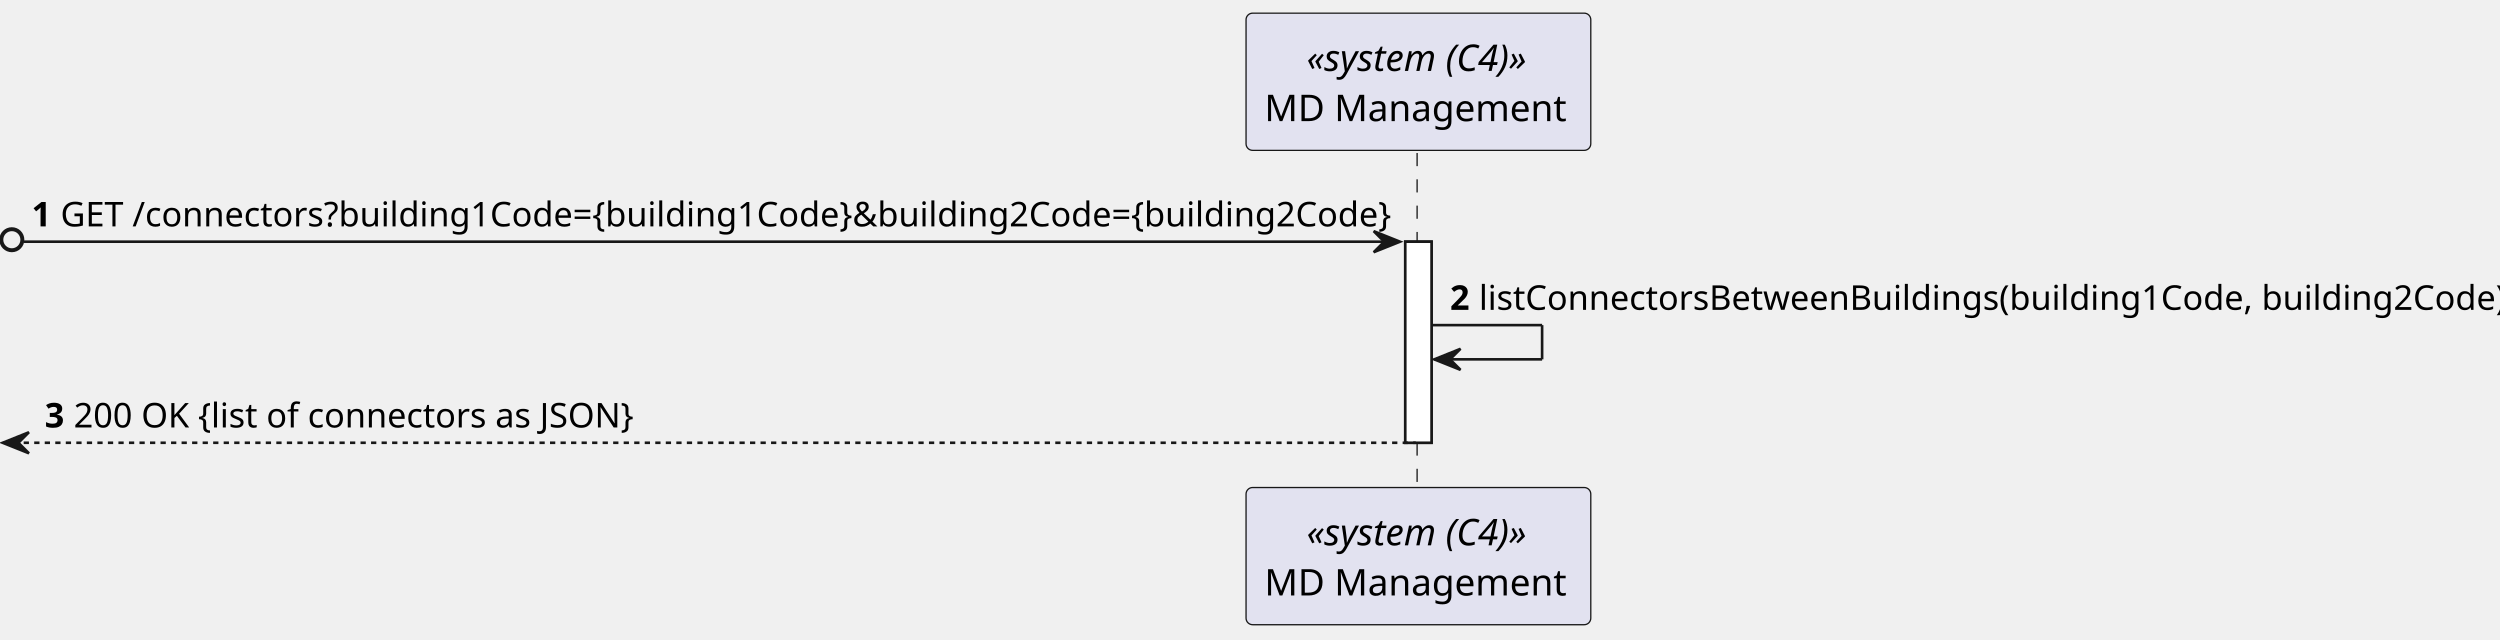
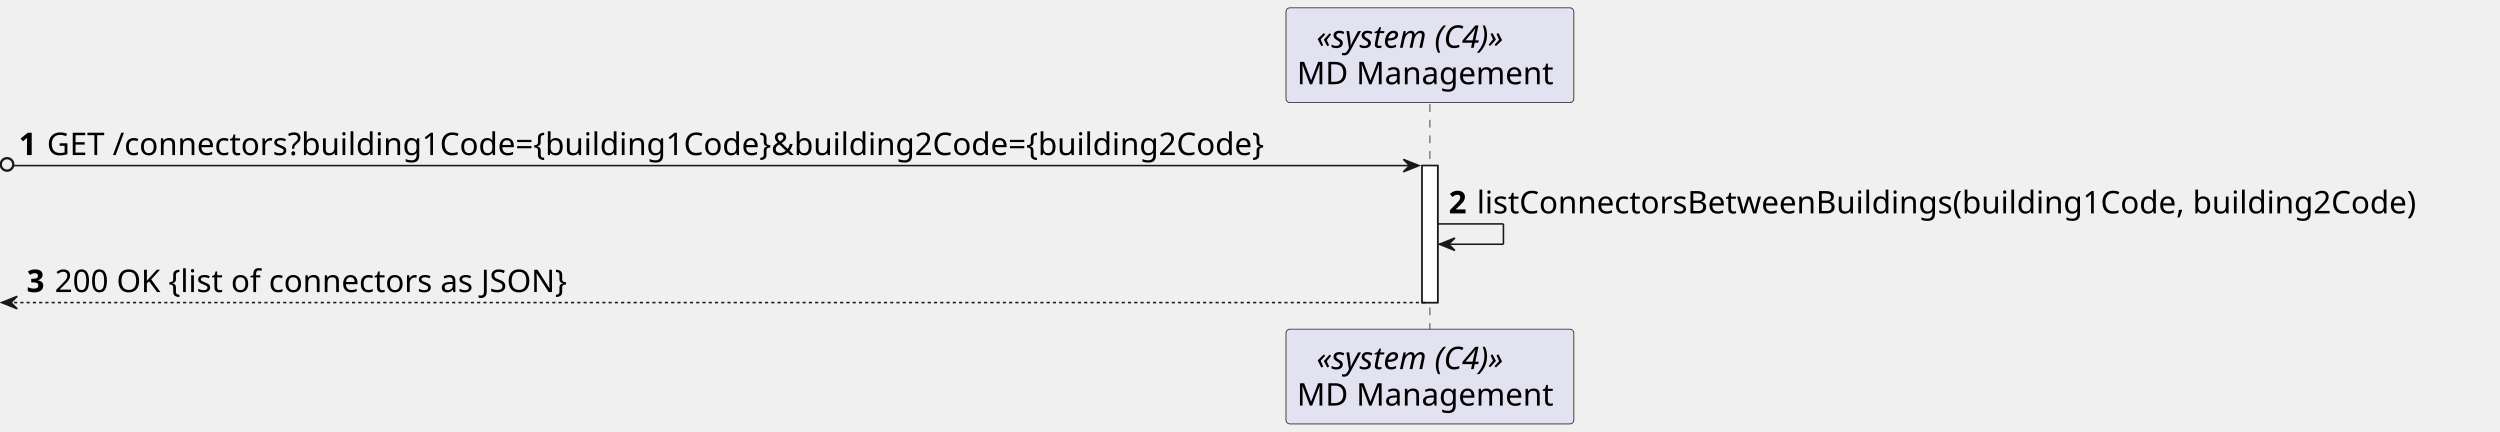
- <svg xmlns="http://www.w3.org/2000/svg" contentStyleType="text/css" height="243px" preserveAspectRatio="none" style="width:950px;height:243px;background:#FFFFFF;" version="1.1" viewBox="0 0 950 243" width="950px" zoomAndPan="magnify">
+ <svg xmlns="http://www.w3.org/2000/svg" contentStyleType="text/css" height="276px" preserveAspectRatio="none" style="width:1598px;height:276px;background:#FFFFFF;" version="1.1" viewBox="0 0 1598 276" width="1598px" zoomAndPan="magnify">
  <defs />
  <g>
-     <rect fill="#FFFFFF" height="76.412" style="stroke:#181818;stroke-width:1.0;" width="10" x="534" y="91.842" />
-     <line style="stroke:#181818;stroke-width:0.5;stroke-dasharray:5.0,5.0;" x1="538.5" x2="538.5" y1="58.136" y2="186.254" />
-     <rect fill="#E2E2F0" height="52.136" rx="2.5" ry="2.5" style="stroke:#181818;stroke-width:0.5;" width="131" x="473.5" y="5" />
-     <text fill="#000000" font-family="sans-serif" font-size="14" font-style="italic" lengthAdjust="spacing" textLength="85" x="496.5" y="26.966">«system (C4)»</text>
-     <text fill="#000000" font-family="sans-serif" font-size="14" lengthAdjust="spacing" textLength="117" x="480.5" y="46.034">MD Management</text>
-     <rect fill="#E2E2F0" height="52.136" rx="2.5" ry="2.5" style="stroke:#181818;stroke-width:0.5;" width="131" x="473.5" y="185.254" />
-     <text fill="#000000" font-family="sans-serif" font-size="14" font-style="italic" lengthAdjust="spacing" textLength="85" x="496.5" y="207.22">«system (C4)»</text>
-     <text fill="#000000" font-family="sans-serif" font-size="14" lengthAdjust="spacing" textLength="117" x="480.5" y="226.288">MD Management</text>
-     <rect fill="#FFFFFF" height="76.412" style="stroke:#181818;stroke-width:1.0;" width="10" x="534" y="91.842" />
-     <ellipse cx="4.5" cy="91.092" fill="none" rx="4" ry="4" style="stroke:#181818;stroke-width:1.5;" />
-     <polygon fill="#181818" points="522,87.842,532,91.842,522,95.842,526,91.842" style="stroke:#181818;stroke-width:1.0;" />
-     <line style="stroke:#181818;stroke-width:1.0;" x1="9" x2="528" y1="91.842" y2="91.842" />
-     <text fill="#000000" font-family="sans-serif" font-size="13" font-weight="bold" lengthAdjust="spacing" textLength="7" x="12" y="86.033">1</text>
-     <text fill="#000000" font-family="sans-serif" font-size="13" lengthAdjust="spacing" textLength="496" x="23" y="86.033">GET /connectors?building1Code={building1Code}&amp;building2Code={building2Code}</text>
-     <line style="stroke:#181818;stroke-width:1.0;" x1="544" x2="586" y1="123.548" y2="123.548" />
-     <line style="stroke:#181818;stroke-width:1.0;" x1="586" x2="586" y1="123.548" y2="136.548" />
-     <line style="stroke:#181818;stroke-width:1.0;" x1="545" x2="586" y1="136.548" y2="136.548" />
-     <polygon fill="#181818" points="555,132.548,545,136.548,555,140.548,551,136.548" style="stroke:#181818;stroke-width:1.0;" />
-     <text fill="#000000" font-family="sans-serif" font-size="13" font-weight="bold" lengthAdjust="spacing" textLength="7" x="551" y="117.739">2</text>
-     <text fill="#000000" font-family="sans-serif" font-size="13" lengthAdjust="spacing" textLength="381" x="562" y="117.739">listConnectorsBetweenBuildings(building1Code, building2Code)</text>
-     <polygon fill="#181818" points="11,164.254,1,168.254,11,172.254,7,168.254" style="stroke:#181818;stroke-width:1.0;" />
-     <line style="stroke:#181818;stroke-width:1.0;stroke-dasharray:2.0,2.0;" x1="5" x2="538" y1="168.254" y2="168.254" />
-     <text fill="#000000" font-family="sans-serif" font-size="13" font-weight="bold" lengthAdjust="spacing" textLength="7" x="17" y="162.445">3</text>
-     <text fill="#000000" font-family="sans-serif" font-size="13" lengthAdjust="spacing" textLength="207" x="28" y="162.445">200 OK {list of connectors as JSON}</text>
+     <rect fill="#FFFFFF" height="87.562" style="stroke:#181818;stroke-width:1.0;" width="10" x="909" y="105.844" />
+     <line style="stroke:#181818;stroke-width:0.5;stroke-dasharray:5.0,5.0;" x1="914" x2="914" y1="66.562" y2="211.406" />
+     <rect fill="#E2E2F0" height="60.562" rx="2.5" ry="2.5" style="stroke:#181818;stroke-width:0.5;" width="184" x="822" y="5" />
+     <text fill="#000000" font-family="sans-serif" font-size="20" font-style="italic" lengthAdjust="spacing" textLength="145" x="841.5" y="30.564">«system (C4)»</text>
+     <text fill="#000000" font-family="sans-serif" font-size="20" lengthAdjust="spacing" textLength="170" x="829" y="53.846">MD Management</text>
+     <rect fill="#E2E2F0" height="60.562" rx="2.5" ry="2.5" style="stroke:#181818;stroke-width:0.5;" width="184" x="822" y="210.406" />
+     <text fill="#000000" font-family="sans-serif" font-size="20" font-style="italic" lengthAdjust="spacing" textLength="145" x="841.5" y="235.971">«system (C4)»</text>
+     <text fill="#000000" font-family="sans-serif" font-size="20" lengthAdjust="spacing" textLength="170" x="829" y="259.252">MD Management</text>
+     <rect fill="#FFFFFF" height="87.562" style="stroke:#181818;stroke-width:1.0;" width="10" x="909" y="105.844" />
+     <ellipse cx="4.5" cy="105.094" fill="none" rx="4" ry="4" style="stroke:#181818;stroke-width:1.5;" />
+     <polygon fill="#181818" points="897,101.844,907,105.844,897,109.844,901,105.844" style="stroke:#181818;stroke-width:1.0;" />
+     <line style="stroke:#181818;stroke-width:1.0;" x1="9" x2="903" y1="105.844" y2="105.844" />
+     <text fill="#000000" font-family="sans-serif" font-size="20" font-weight="bold" lengthAdjust="spacing" textLength="14" x="12" y="99.127">1</text>
+     <text fill="#000000" font-family="sans-serif" font-size="20" lengthAdjust="spacing" textLength="864" x="30" y="99.127">GET /connectors?building1Code={building1Code}&amp;building2Code={building2Code}</text>
+     <line style="stroke:#181818;stroke-width:1.0;" x1="919" x2="961" y1="143.125" y2="143.125" />
+     <line style="stroke:#181818;stroke-width:1.0;" x1="961" x2="961" y1="143.125" y2="156.125" />
+     <line style="stroke:#181818;stroke-width:1.0;" x1="920" x2="961" y1="156.125" y2="156.125" />
+     <polygon fill="#181818" points="930,152.125,920,156.125,930,160.125,926,156.125" style="stroke:#181818;stroke-width:1.0;" />
+     <text fill="#000000" font-family="sans-serif" font-size="20" font-weight="bold" lengthAdjust="spacing" textLength="14" x="926" y="136.408">2</text>
+     <text fill="#000000" font-family="sans-serif" font-size="20" lengthAdjust="spacing" textLength="647" x="944" y="136.408">listConnectorsBetweenBuildings(building1Code, building2Code)</text>
+     <polygon fill="#181818" points="11,189.406,1,193.406,11,197.406,7,193.406" style="stroke:#181818;stroke-width:1.0;" />
+     <line style="stroke:#181818;stroke-width:1.0;stroke-dasharray:2.0,2.0;" x1="5" x2="913" y1="193.406" y2="193.406" />
+     <text fill="#000000" font-family="sans-serif" font-size="20" font-weight="bold" lengthAdjust="spacing" textLength="14" x="17" y="186.69">3</text>
+     <text fill="#000000" font-family="sans-serif" font-size="20" lengthAdjust="spacing" textLength="361" x="35" y="186.69">200 OK {list of connectors as JSON}</text>
  </g>
</svg>
